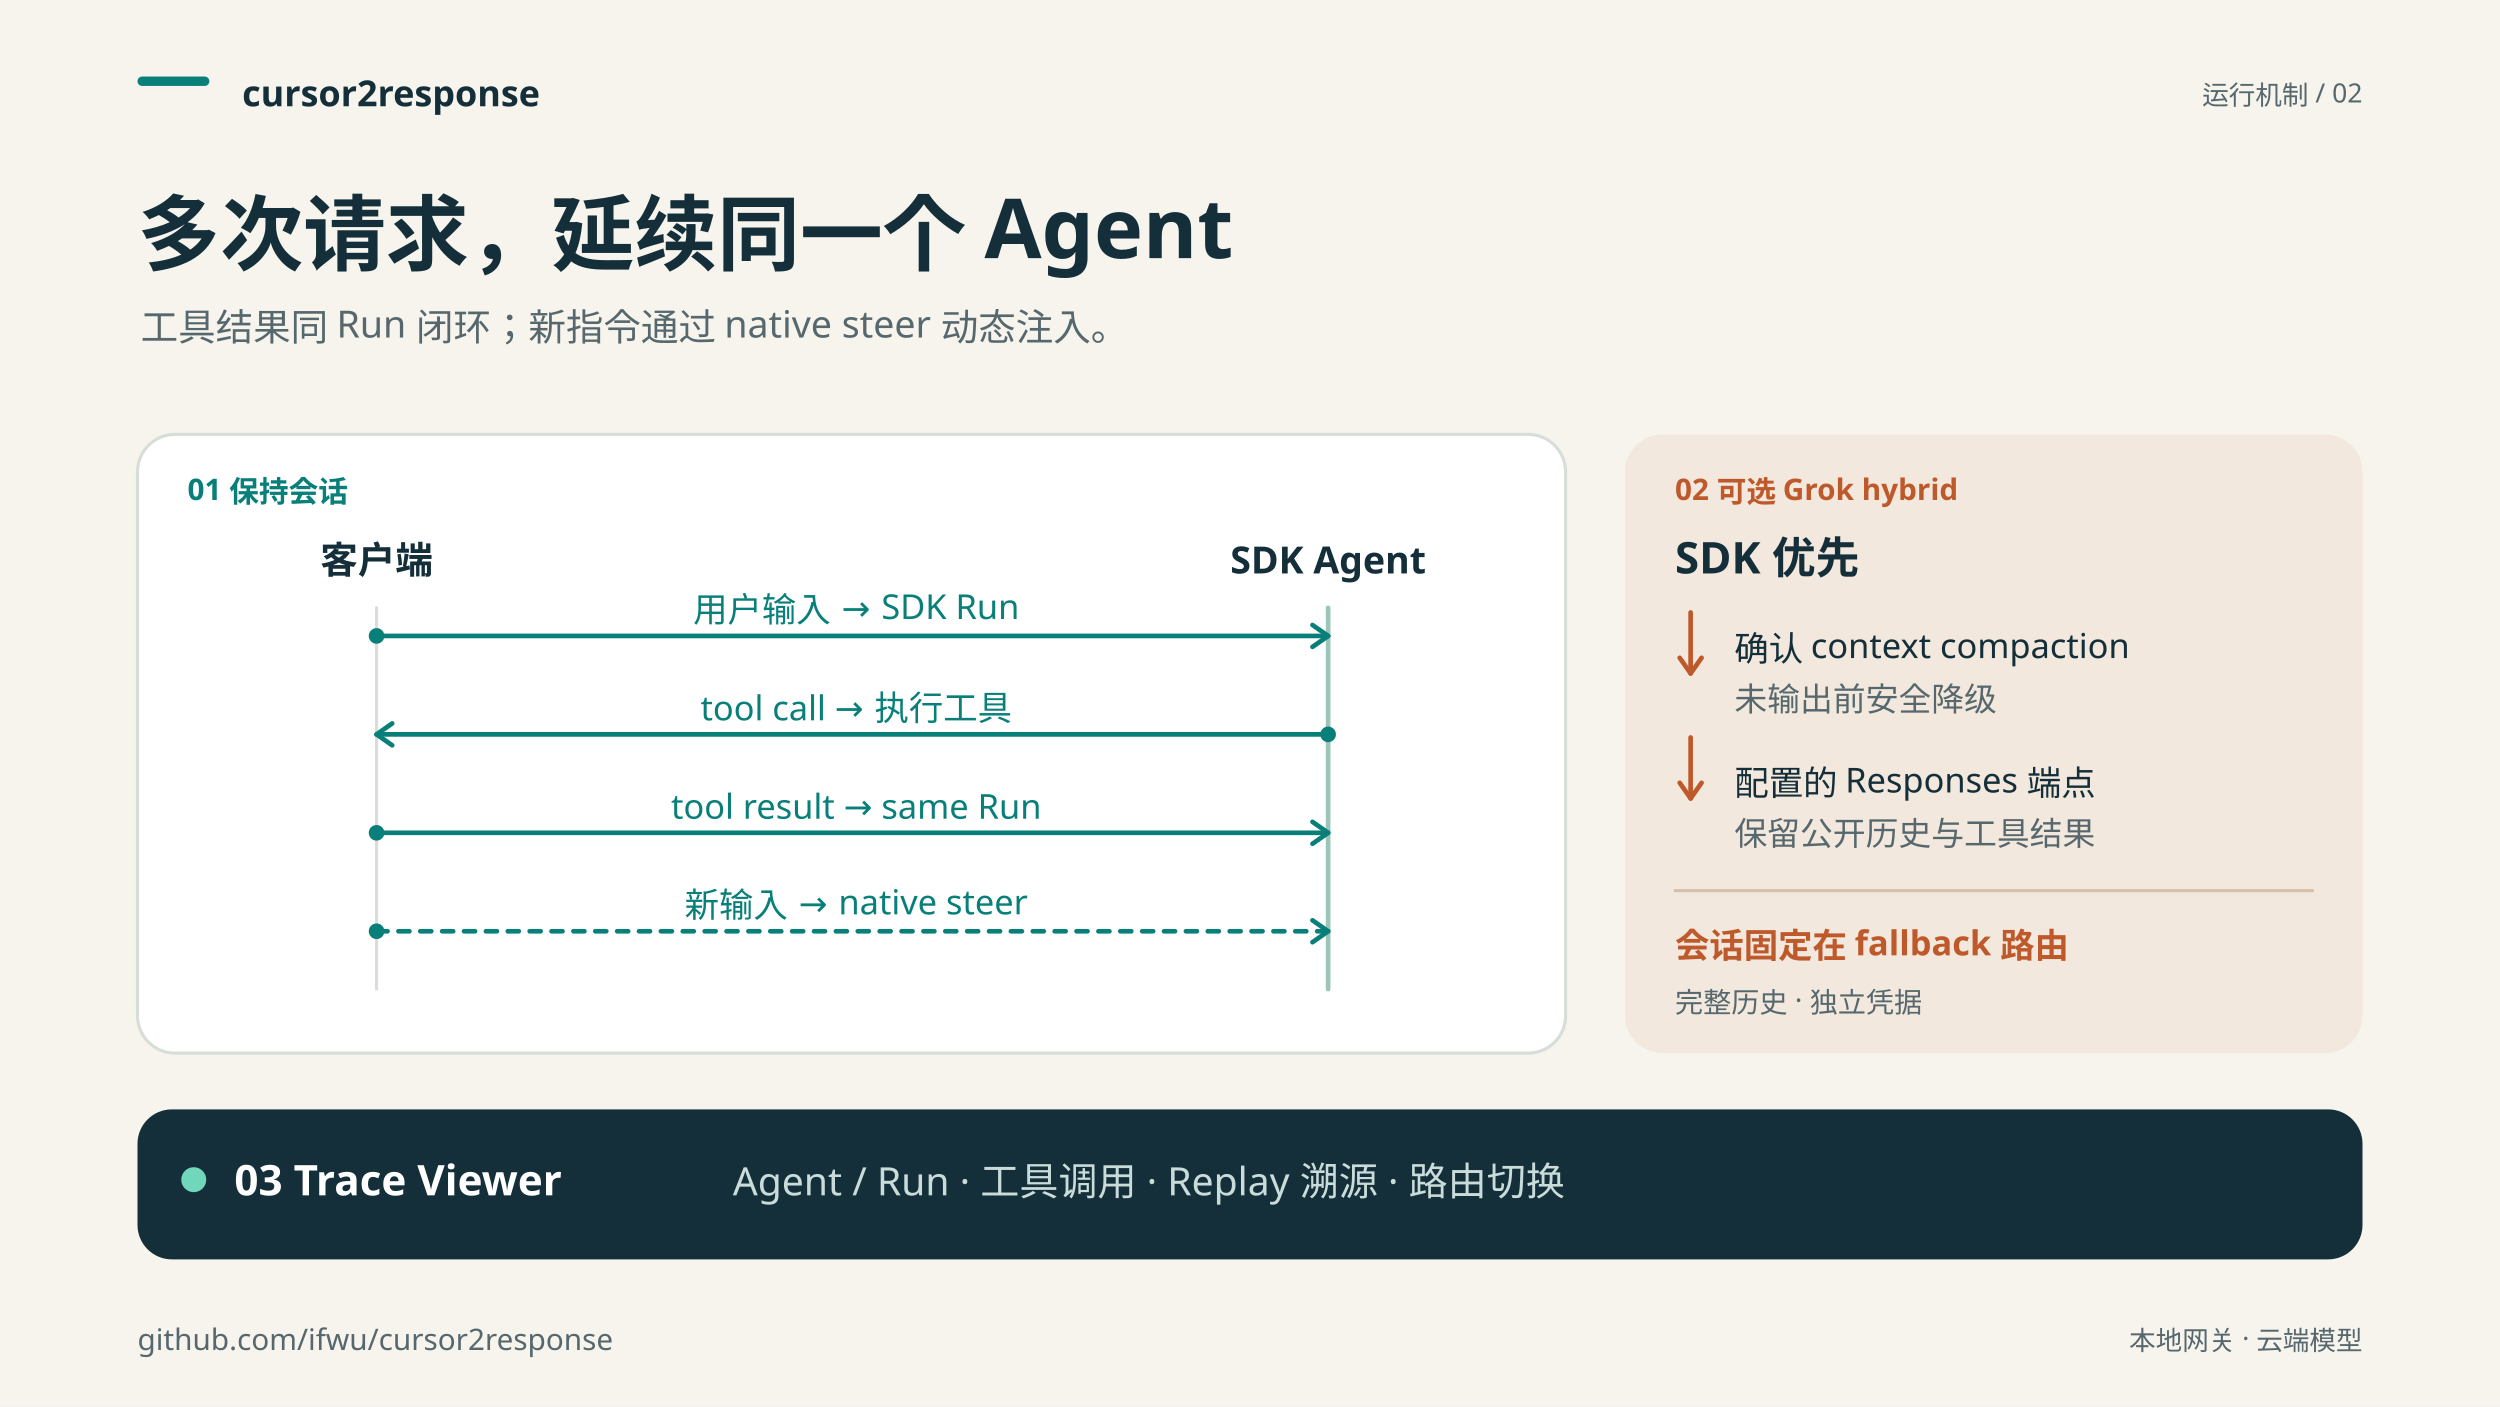
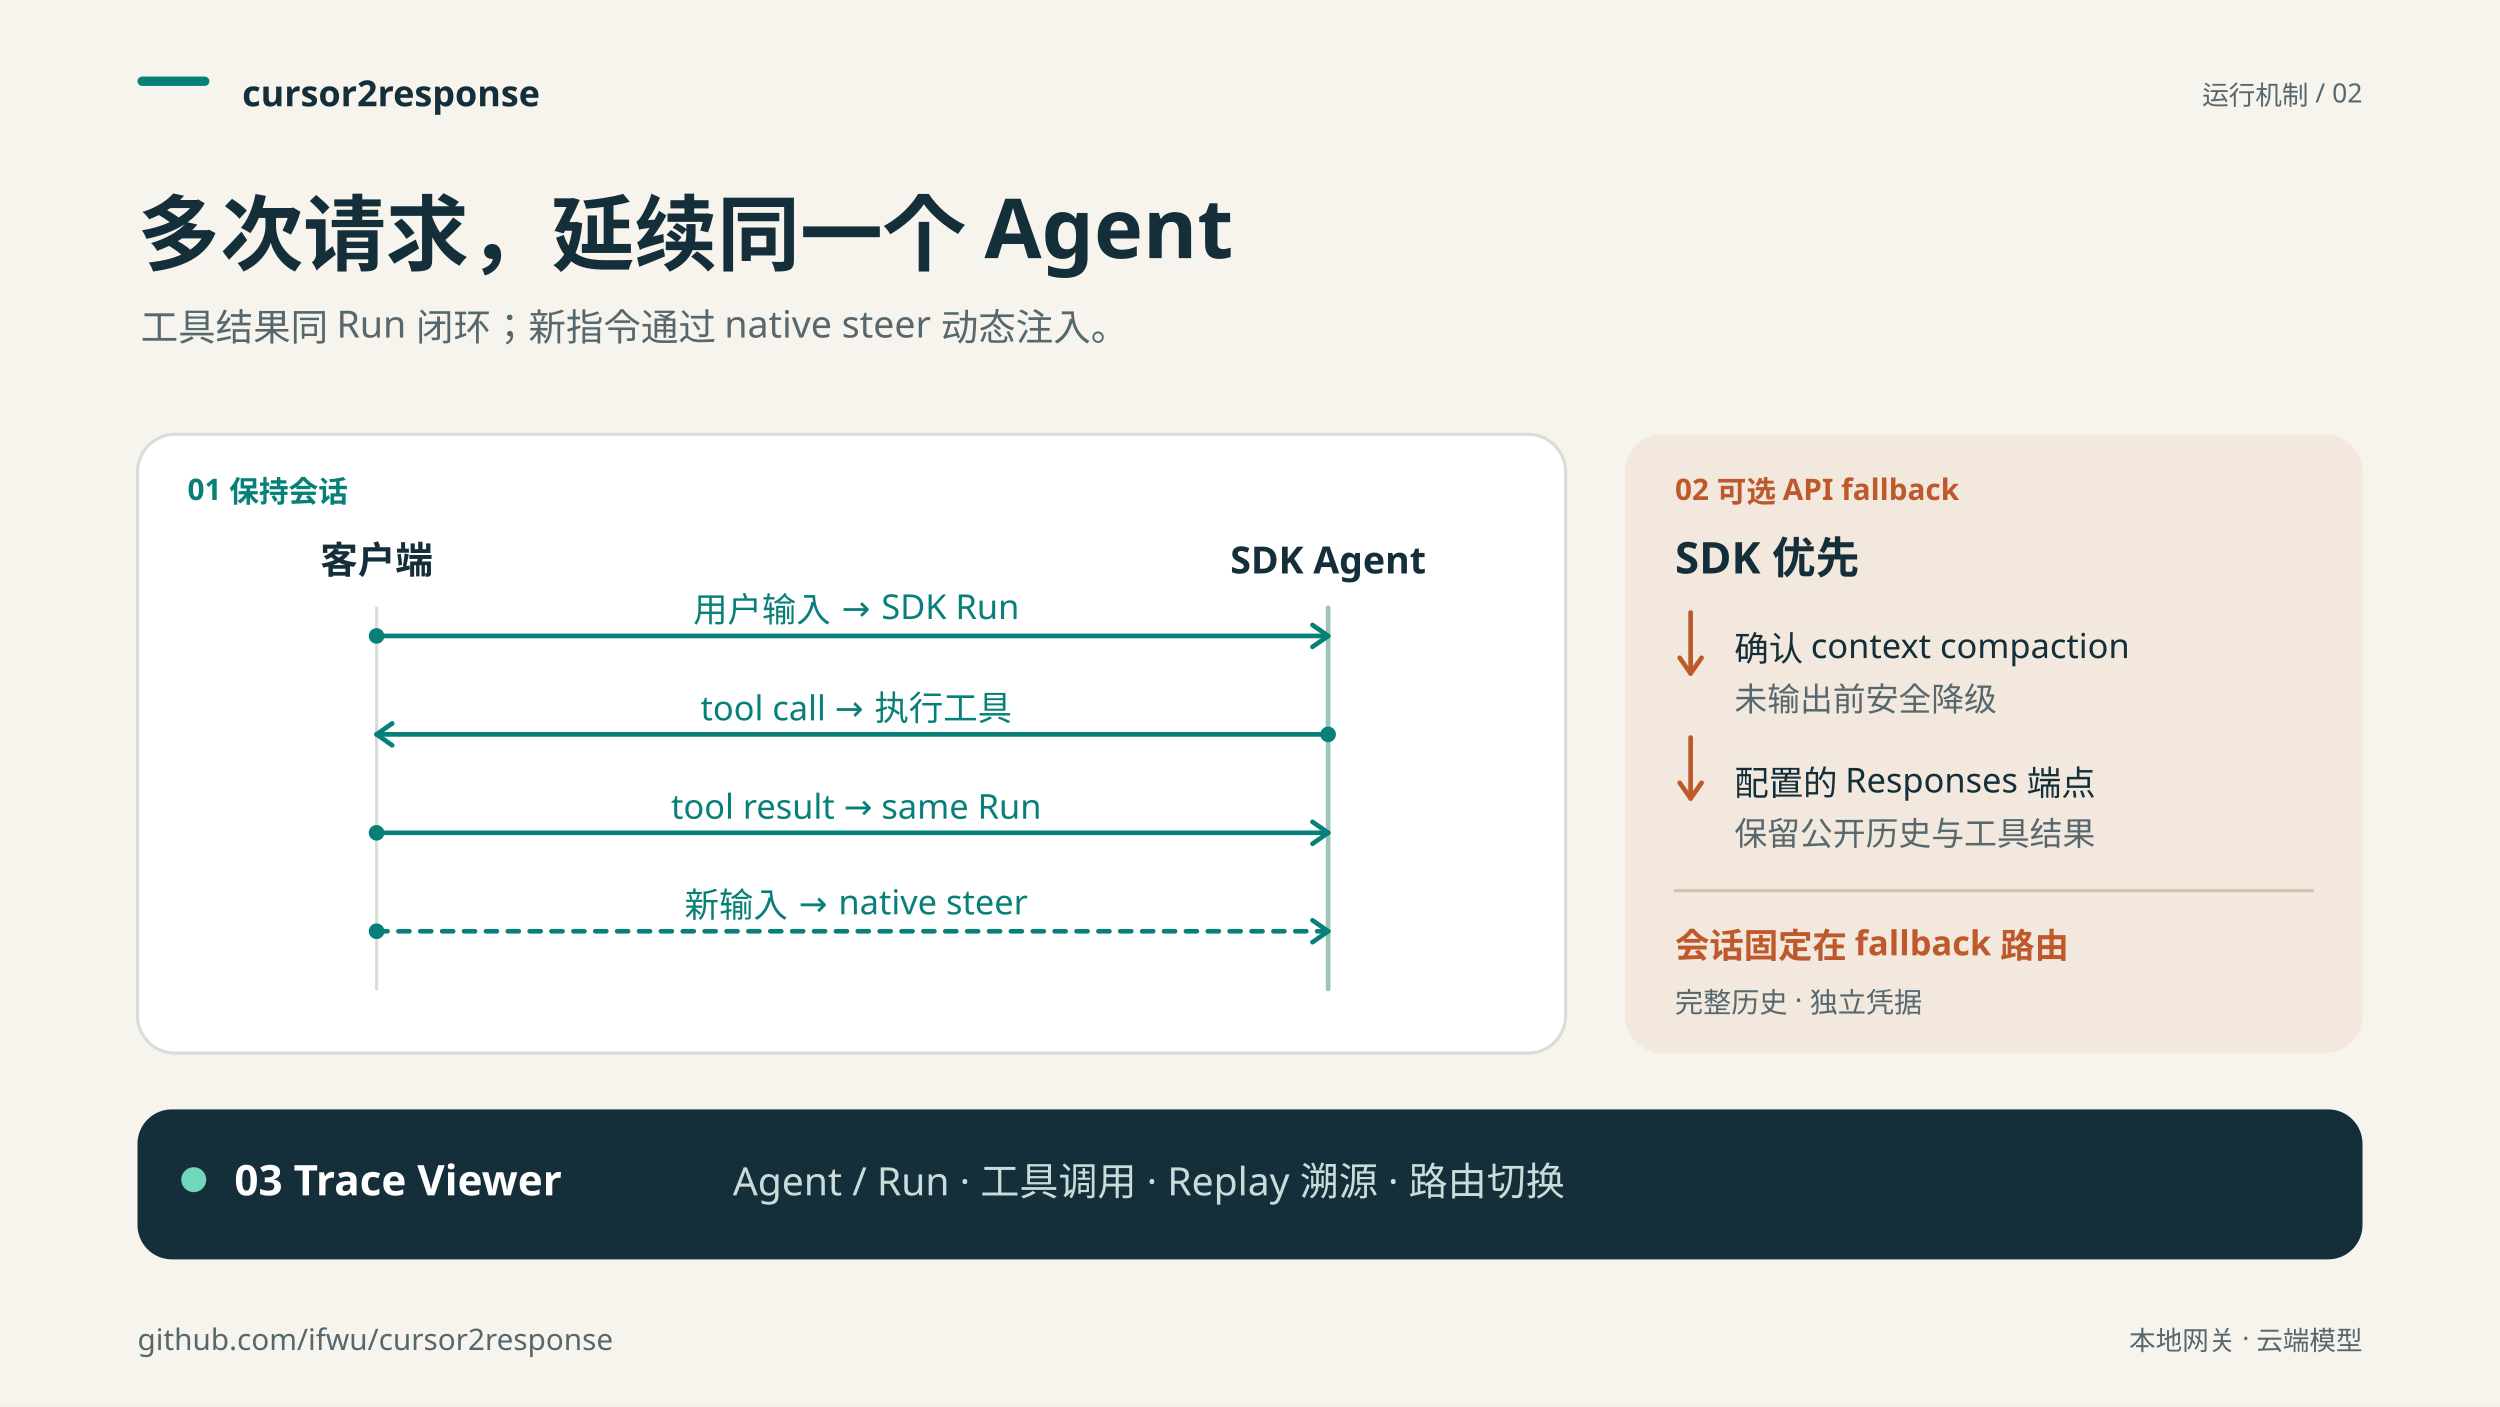
<svg xmlns="http://www.w3.org/2000/svg" width="1600" height="900" viewBox="0 0 1600 900" role="img" aria-label="cursor2response 会话续接与受控 fallback">
  <g font-family="Noto Sans SC, sans-serif">
    <rect x="0" y="0" width="1600" height="900" rx="0" fill="#F6F4ED" />
    <rect x="88" y="49" width="46" height="6" rx="3" fill="#087F78" />
    <text x="155" y="68" font-size="23" fill="#142F3A" font-weight="600">cursor2response</text>
    <text x="1512" y="67" font-size="17" fill="#56686D" font-weight="500" text-anchor="end">运行机制 / 02</text>
    <text x="88" y="169" font-size="53" fill="#142F3A" font-weight="700">多次请求，延续同一个 Agent</text>
    <text x="90" y="218" font-size="24" fill="#56686D" font-weight="400">工具结果同 Run 闭环；新指令通过 native steer 动态注入。</text>
    <rect x="88" y="278" width="914" height="396" rx="24" fill="#FFFFFF" stroke="#D6DED7" stroke-width="2" />
    <text x="120" y="320" font-size="19" fill="#087F78" font-weight="600">01  保持会话</text>
    <text x="241" y="367" font-size="24" fill="#142F3A" font-weight="600" text-anchor="middle">客户端</text>
    <text x="850" y="367" font-size="24" fill="#142F3A" font-weight="600" text-anchor="middle">SDK Agent</text>
    <path d="M 241 389 V 633" fill="none" stroke="#D6DED7" stroke-width="2" stroke-linecap="round" stroke-linejoin="round" />
    <path d="M 850 389 V 633" fill="none" stroke="#9BC5B8" stroke-width="3" stroke-linecap="round" stroke-linejoin="round" />
    <circle cx="241" cy="407" r="5" fill="#087F78" />
    <path d="M 241 407 H 850" fill="none" stroke="#087F78" stroke-width="3" stroke-linecap="round" stroke-linejoin="round" />
    <path d="M 840 400 L 850 407 L 840 414" fill="none" stroke="#087F78" stroke-width="3" stroke-linecap="round" stroke-linejoin="round" />
    <rect x="335" y="377" width="425" height="28" rx="0" fill="#FFFFFF" />
    <text x="548" y="398" font-size="22" fill="#087F78" font-weight="500" text-anchor="middle">用户输入 → SDK Run</text>
    <circle cx="850" cy="470" r="5" fill="#087F78" />
    <path d="M 850 470 H 241" fill="none" stroke="#087F78" stroke-width="3" stroke-linecap="round" stroke-linejoin="round" />
    <path d="M 251 463 L 241 470 L 251 477" fill="none" stroke="#087F78" stroke-width="3" stroke-linecap="round" stroke-linejoin="round" />
    <rect x="335" y="440" width="425" height="28" rx="0" fill="#FFFFFF" />
    <text x="548" y="461" font-size="22" fill="#087F78" font-weight="500" text-anchor="middle">tool call → 执行工具</text>
    <circle cx="241" cy="533" r="5" fill="#087F78" />
    <path d="M 241 533 H 850" fill="none" stroke="#087F78" stroke-width="3" stroke-linecap="round" stroke-linejoin="round" />
    <path d="M 840 526 L 850 533 L 840 540" fill="none" stroke="#087F78" stroke-width="3" stroke-linecap="round" stroke-linejoin="round" />
    <rect x="335" y="503" width="425" height="28" rx="0" fill="#FFFFFF" />
    <text x="548" y="524" font-size="22" fill="#087F78" font-weight="500" text-anchor="middle">tool result → same Run</text>
    <circle cx="241" cy="596" r="5" fill="#087F78" />
    <path d="M 241 596 H 850" fill="none" stroke="#087F78" stroke-width="3" stroke-linecap="round" stroke-linejoin="round" stroke-dasharray="7 7" />
    <path d="M 840 589 L 850 596 L 840 603" fill="none" stroke="#087F78" stroke-width="3" stroke-linecap="round" stroke-linejoin="round" />
    <rect x="335" y="566" width="425" height="28" rx="0" fill="#FFFFFF" />
    <text x="548" y="587" font-size="22" fill="#087F78" font-weight="500" text-anchor="middle">新输入 → native steer</text>
    <rect x="1040" y="278" width="472" height="396" rx="24" fill="#F3E8DD" />
-     <text x="1072" y="320" font-size="19" fill="#BE592B" font-weight="600">02  可选 Grok hybrid</text>
+     <text x="1072" y="320" font-size="19" fill="#BE592B" font-weight="600">02  可选 API fallback</text>
    <text x="1072" y="367" font-size="28" fill="#142F3A" font-weight="600">SDK 优先</text>
    <path d="M 1082 392 V 431" fill="none" stroke="#BE592B" stroke-width="3" stroke-linecap="round" stroke-linejoin="round" />
    <path d="M 1075 421 L 1082 431 L 1089 421" fill="none" stroke="#BE592B" stroke-width="3" stroke-linecap="round" stroke-linejoin="round" />
    <text x="1110" y="423" font-size="22" fill="#142F3A" font-weight="500">确认 context compaction</text>
    <text x="1110" y="455" font-size="21" fill="#56686D" font-weight="400">未输出前安全降级</text>
    <path d="M 1082 472 V 511" fill="none" stroke="#BE592B" stroke-width="3" stroke-linecap="round" stroke-linejoin="round" />
    <path d="M 1075 501 L 1082 511 L 1089 501" fill="none" stroke="#BE592B" stroke-width="3" stroke-linecap="round" stroke-linejoin="round" />
    <text x="1110" y="509" font-size="22" fill="#142F3A" font-weight="500">配置的 Responses 端点</text>
    <text x="1110" y="541" font-size="21" fill="#56686D" font-weight="400">保留公开历史与工具结果</text>
    <path d="M 1072 570 H 1480" fill="none" stroke="#D7BFA9" stroke-width="2" stroke-linecap="round" stroke-linejoin="round" />
    <text x="1072" y="613" font-size="22" fill="#BE592B" font-weight="600">会话固定在 fallback 路由</text>
    <text x="1072" y="648" font-size="18" fill="#56686D" font-weight="400">完整历史 · 独立凭据</text>
    <rect x="88" y="710" width="1424" height="96" rx="22" fill="#142F3A" />
    <circle cx="124" cy="755" r="8" fill="#70D7BB" />
    <text x="150" y="765" font-size="27" fill="#FFFFFF" font-weight="600">03  Trace Viewer</text>
    <text x="469" y="765" font-size="25" fill="#C9DCDA" font-weight="400">Agent / Run · 工具调用 · Replay 溯源 · 路由切换</text>
    <text x="88" y="864" font-size="19" fill="#56686D" font-weight="400">github.com/ifwu/cursor2response</text>
    <text x="1512" y="864" font-size="17" fill="#56686D" font-weight="500" text-anchor="end">本地网关 · 云端模型</text>
  </g>
</svg>
